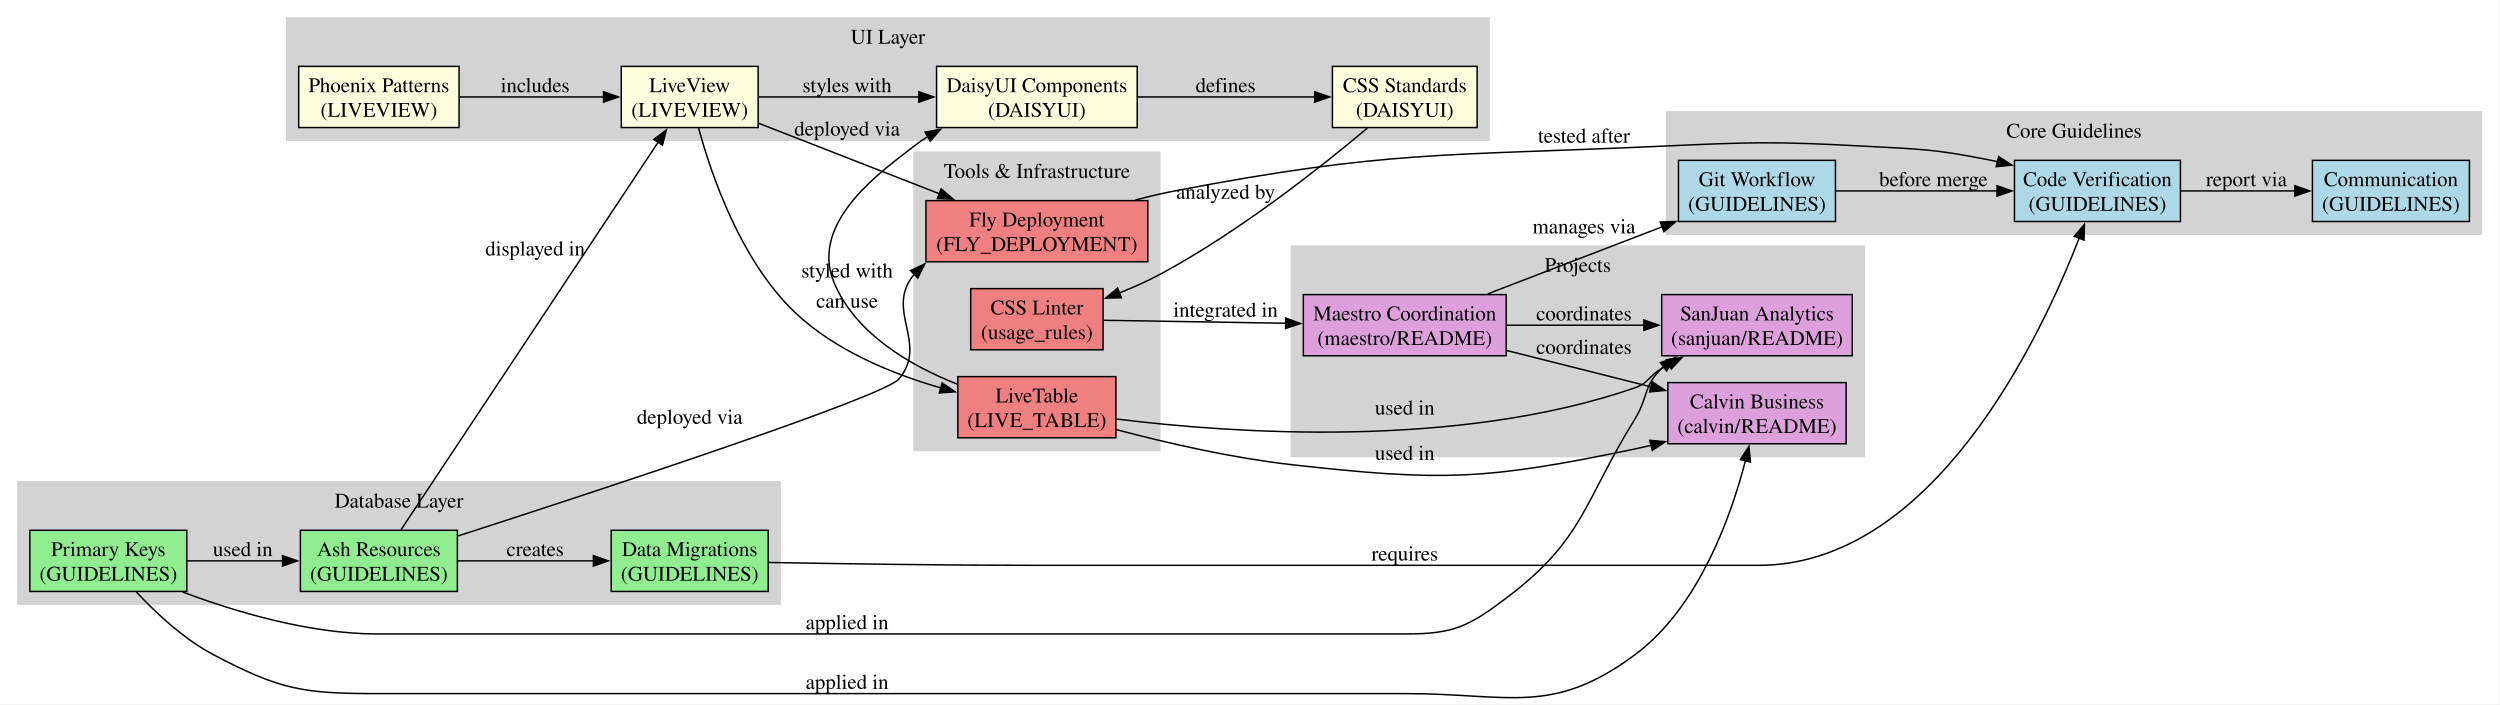
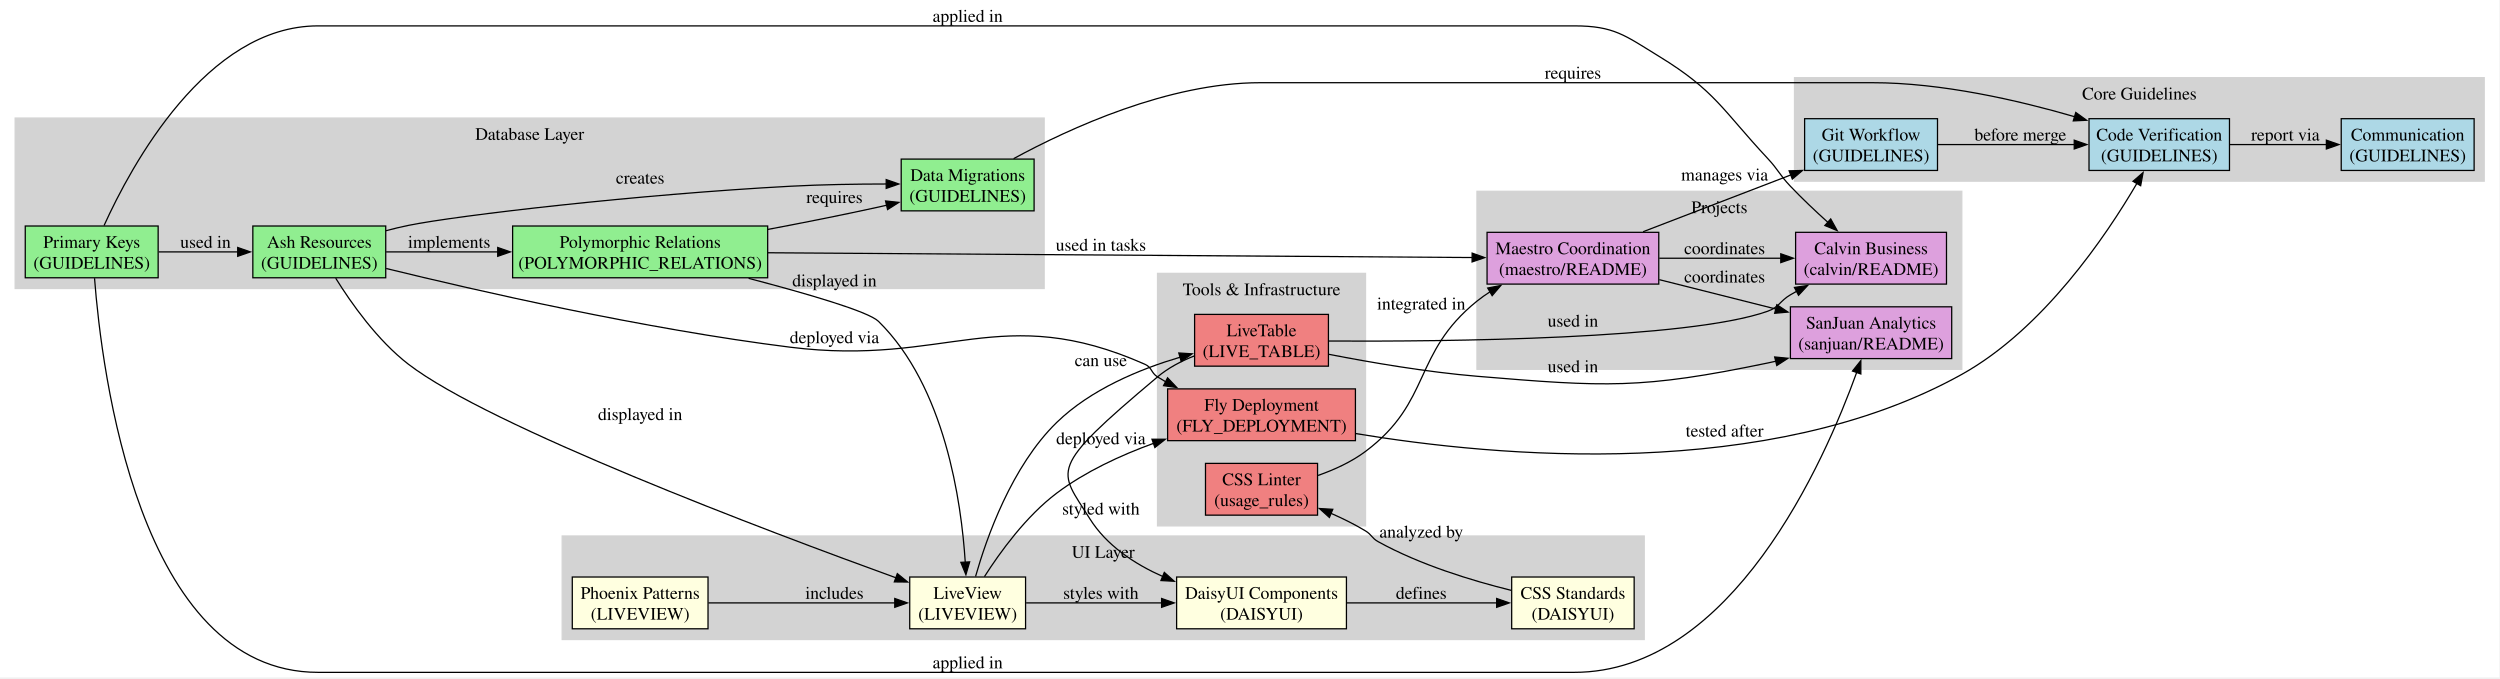
- <svg xmlns="http://www.w3.org/2000/svg" width="1676pt" height="472pt" viewBox="0.00 0.00 1676.00 472.00">
-   <g id="graph0" class="graph" transform="scale(1 1) rotate(0) translate(4 468.11)">
-     <polygon fill="white" stroke="none" points="-4,4 -4,-468.11 1671.5,-468.11 1671.5,4 -4,4" />
+ <svg xmlns="http://www.w3.org/2000/svg" width="1980pt" height="537pt" viewBox="0.00 0.00 1980.00 537.00">
+   <g id="graph0" class="graph" transform="scale(1 1) rotate(0) translate(4 532.5)">
+     <polygon fill="white" stroke="none" points="-4,4 -4,-532.5 1975.5,-532.5 1975.5,4 -4,4" />
    <g id="clust1" class="cluster">
-       <polygon fill="lightgrey" stroke="lightgrey" points="1113.25,-311.11 1113.25,-393.11 1659.5,-393.11 1659.5,-311.11 1113.25,-311.11" />
-       <text xml:space="preserve" text-anchor="middle" x="1386.38" y="-375.81" font-family="Times,serif" font-size="14.00">Core Guidelines</text>
+       <polygon fill="lightgrey" stroke="lightgrey" points="1417.25,-389 1417.25,-471 1963.5,-471 1963.5,-389 1417.25,-389" />
+       <text xml:space="preserve" text-anchor="middle" x="1690.38" y="-453.7" font-family="Times,serif" font-size="14.00">Core Guidelines</text>
    </g>
    <g id="clust2" class="cluster">
-       <polygon fill="lightgrey" stroke="lightgrey" points="8,-63.11 8,-145.11 519,-145.11 519,-63.11 8,-63.11" />
-       <text xml:space="preserve" text-anchor="middle" x="263.5" y="-127.81" font-family="Times,serif" font-size="14.00">Database Layer</text>
+       <polygon fill="lightgrey" stroke="lightgrey" points="8,-304 8,-439 823,-439 823,-304 8,-304" />
+       <text xml:space="preserve" text-anchor="middle" x="415.5" y="-421.7" font-family="Times,serif" font-size="14.00">Database Layer</text>
    </g>
    <g id="clust3" class="cluster">
-       <polygon fill="lightgrey" stroke="lightgrey" points="188.25,-374.11 188.25,-456.11 994.25,-456.11 994.25,-374.11 188.25,-374.11" />
-       <text xml:space="preserve" text-anchor="middle" x="591.25" y="-438.81" font-family="Times,serif" font-size="14.00">UI Layer</text>
+       <polygon fill="lightgrey" stroke="lightgrey" points="441.25,-26 441.25,-108 1298.25,-108 1298.25,-26 441.25,-26" />
+       <text xml:space="preserve" text-anchor="middle" x="869.75" y="-90.7" font-family="Times,serif" font-size="14.00">UI Layer</text>
    </g>
    <g id="clust4" class="cluster">
-       <polygon fill="lightgrey" stroke="lightgrey" points="608.75,-166.11 608.75,-366.11 773.5,-366.11 773.5,-166.11 608.75,-166.11" />
-       <text xml:space="preserve" text-anchor="middle" x="691.12" y="-348.81" font-family="Times,serif" font-size="14.00">Tools &amp; Infrastructure</text>
+       <polygon fill="lightgrey" stroke="lightgrey" points="912.75,-116 912.75,-316 1077.5,-316 1077.5,-116 912.75,-116" />
+       <text xml:space="preserve" text-anchor="middle" x="995.12" y="-298.7" font-family="Times,serif" font-size="14.00">Tools &amp; Infrastructure</text>
    </g>
    <g id="clust5" class="cluster">
-       <polygon fill="lightgrey" stroke="lightgrey" points="861.75,-162.11 861.75,-303.11 1245.75,-303.11 1245.75,-162.11 861.75,-162.11" />
-       <text xml:space="preserve" text-anchor="middle" x="1053.75" y="-285.81" font-family="Times,serif" font-size="14.00">Projects</text>
+       <polygon fill="lightgrey" stroke="lightgrey" points="1165.75,-240 1165.75,-381 1549.75,-381 1549.75,-240 1165.75,-240" />
+       <text xml:space="preserve" text-anchor="middle" x="1357.75" y="-363.7" font-family="Times,serif" font-size="14.00">Projects</text>
    </g>
    <g id="node1" class="node">
-       <polygon fill="lightblue" stroke="black" points="1226.5,-360.61 1121.25,-360.61 1121.25,-319.61 1226.5,-319.61 1226.5,-360.61" />
-       <text xml:space="preserve" text-anchor="middle" x="1173.88" y="-343.31" font-family="Times,serif" font-size="14.00">Git Workflow</text>
-       <text xml:space="preserve" text-anchor="middle" x="1173.88" y="-326.81" font-family="Times,serif" font-size="14.00">(GUIDELINES)</text>
+       <polygon fill="lightblue" stroke="black" points="1530.5,-438.5 1425.25,-438.5 1425.25,-397.5 1530.5,-397.5 1530.5,-438.5" />
+       <text xml:space="preserve" text-anchor="middle" x="1477.88" y="-421.2" font-family="Times,serif" font-size="14.00">Git Workflow</text>
+       <text xml:space="preserve" text-anchor="middle" x="1477.88" y="-404.7" font-family="Times,serif" font-size="14.00">(GUIDELINES)</text>
    </g>
    <g id="node2" class="node">
-       <polygon fill="lightblue" stroke="black" points="1457.75,-360.61 1346.5,-360.61 1346.5,-319.61 1457.75,-319.61 1457.75,-360.61" />
-       <text xml:space="preserve" text-anchor="middle" x="1402.12" y="-343.31" font-family="Times,serif" font-size="14.00">Code Verification</text>
-       <text xml:space="preserve" text-anchor="middle" x="1402.12" y="-326.81" font-family="Times,serif" font-size="14.00">(GUIDELINES)</text>
+       <polygon fill="lightblue" stroke="black" points="1761.75,-438.5 1650.5,-438.5 1650.5,-397.5 1761.75,-397.5 1761.75,-438.5" />
+       <text xml:space="preserve" text-anchor="middle" x="1706.12" y="-421.2" font-family="Times,serif" font-size="14.00">Code Verification</text>
+       <text xml:space="preserve" text-anchor="middle" x="1706.12" y="-404.7" font-family="Times,serif" font-size="14.00">(GUIDELINES)</text>
+     </g>
+     <g id="edge12" class="edge">
+       <path fill="none" stroke="black" d="M1530.78,-418C1562.9,-418 1604.43,-418 1638.91,-418" />
+       <polygon fill="black" stroke="black" points="1638.79,-421.5 1648.79,-418 1638.79,-414.5 1638.79,-421.5" />
+       <text xml:space="preserve" text-anchor="middle" x="1596.12" y="-421.2" font-family="Times,serif" font-size="14.00">before merge</text>
+     </g>
+     <g id="node3" class="node">
+       <polygon fill="lightblue" stroke="black" points="1955.5,-438.5 1850.25,-438.5 1850.25,-397.5 1955.5,-397.5 1955.5,-438.5" />
+       <text xml:space="preserve" text-anchor="middle" x="1902.88" y="-421.2" font-family="Times,serif" font-size="14.00">Communication</text>
+       <text xml:space="preserve" text-anchor="middle" x="1902.88" y="-404.7" font-family="Times,serif" font-size="14.00">(GUIDELINES)</text>
+     </g>
+     <g id="edge13" class="edge">
+       <path fill="none" stroke="black" d="M1762.15,-418C1785.94,-418 1813.92,-418 1838.57,-418" />
+       <polygon fill="black" stroke="black" points="1838.48,-421.5 1848.48,-418 1838.48,-414.5 1838.48,-421.5" />
+       <text xml:space="preserve" text-anchor="middle" x="1806" y="-421.2" font-family="Times,serif" font-size="14.00">report via</text>
+     </g>
+     <g id="node4" class="node">
+       <polygon fill="lightgreen" stroke="black" points="121.25,-353.5 16,-353.5 16,-312.5 121.25,-312.5 121.25,-353.5" />
+       <text xml:space="preserve" text-anchor="middle" x="68.62" y="-336.2" font-family="Times,serif" font-size="14.00">Primary Keys</text>
+       <text xml:space="preserve" text-anchor="middle" x="68.62" y="-319.7" font-family="Times,serif" font-size="14.00">(GUIDELINES)</text>
+     </g>
+     <g id="node5" class="node">
+       <polygon fill="lightgreen" stroke="black" points="301.5,-353.5 196.25,-353.5 196.25,-312.5 301.5,-312.5 301.5,-353.5" />
+       <text xml:space="preserve" text-anchor="middle" x="248.88" y="-336.2" font-family="Times,serif" font-size="14.00">Ash Resources</text>
+       <text xml:space="preserve" text-anchor="middle" x="248.88" y="-319.7" font-family="Times,serif" font-size="14.00">(GUIDELINES)</text>
+     </g>
+     <g id="edge1" class="edge">
+       <path fill="none" stroke="black" d="M121.66,-333C141.25,-333 163.75,-333 184.28,-333" />
+       <polygon fill="black" stroke="black" points="184.26,-336.5 194.26,-333 184.26,-329.5 184.26,-336.5" />
+       <text xml:space="preserve" text-anchor="middle" x="158.75" y="-336.2" font-family="Times,serif" font-size="14.00">used in</text>
+     </g>
+     <g id="node15" class="node">
+       <polygon fill="plum" stroke="black" points="1537.62,-348.5 1418.12,-348.5 1418.12,-307.5 1537.62,-307.5 1537.62,-348.5" />
+       <text xml:space="preserve" text-anchor="middle" x="1477.88" y="-331.2" font-family="Times,serif" font-size="14.00">Calvin Business</text>
+       <text xml:space="preserve" text-anchor="middle" x="1477.88" y="-314.7" font-family="Times,serif" font-size="14.00">(calvin/README)</text>
+     </g>
+     <g id="edge16" class="edge">
+       <path fill="none" stroke="black" d="M78.41,-353.88C99.81,-401.1 159.5,-512 247.88,-512 247.88,-512 247.88,-512 1242.75,-512 1274.38,-512 1282.77,-504.51 1309.75,-488 1354.61,-460.56 1360.11,-445.43 1396,-407 1404.62,-397.77 1405.3,-394.16 1414,-385 1423.26,-375.25 1433.91,-365.21 1443.78,-356.32" />
+       <polygon fill="black" stroke="black" points="1445.92,-359.11 1451.07,-349.85 1441.27,-353.88 1445.92,-359.11" />
+       <text xml:space="preserve" text-anchor="middle" x="762.38" y="-515.2" font-family="Times,serif" font-size="14.00">applied in</text>
+     </g>
+     <g id="node16" class="node">
+       <polygon fill="plum" stroke="black" points="1541.75,-289.5 1414,-289.5 1414,-248.5 1541.75,-248.5 1541.75,-289.5" />
+       <text xml:space="preserve" text-anchor="middle" x="1477.88" y="-272.2" font-family="Times,serif" font-size="14.00">SanJuan Analytics</text>
+       <text xml:space="preserve" text-anchor="middle" x="1477.88" y="-255.7" font-family="Times,serif" font-size="14.00">(sanjuan/README)</text>
+     </g>
+     <g id="edge17" class="edge">
+       <path fill="none" stroke="black" d="M70.87,-312.17C76.44,-239.27 105.58,0 247.88,0 247.88,0 247.88,0 1242.75,0 1367.63,0 1441.07,-167 1466.6,-237.84" />
+       <polygon fill="black" stroke="black" points="1463.17,-238.63 1469.79,-246.91 1469.78,-236.32 1463.17,-238.63" />
+       <text xml:space="preserve" text-anchor="middle" x="762.38" y="-3.2" font-family="Times,serif" font-size="14.00">applied in</text>
+     </g>
+     <g id="node6" class="node">
+       <polygon fill="lightgreen" stroke="black" points="604,-353.5 402,-353.5 402,-312.5 604,-312.5 604,-353.5" />
+       <text xml:space="preserve" text-anchor="middle" x="503" y="-336.2" font-family="Times,serif" font-size="14.00">Polymorphic Relations</text>
+       <text xml:space="preserve" text-anchor="middle" x="503" y="-319.7" font-family="Times,serif" font-size="14.00">(POLYMORPHIC_RELATIONS)</text>
+     </g>
+     <g id="edge2" class="edge">
+       <path fill="none" stroke="black" d="M301.81,-333C327.49,-333 359.53,-333 390.4,-333" />
+       <polygon fill="black" stroke="black" points="390.19,-336.5 400.19,-333 390.19,-329.5 390.19,-336.5" />
+       <text xml:space="preserve" text-anchor="middle" x="351.75" y="-336.2" font-family="Times,serif" font-size="14.00">implements</text>
+     </g>
+     <g id="node7" class="node">
+       <polygon fill="lightgreen" stroke="black" points="815,-406.5 709.75,-406.5 709.75,-365.5 815,-365.5 815,-406.5" />
+       <text xml:space="preserve" text-anchor="middle" x="762.38" y="-389.2" font-family="Times,serif" font-size="14.00">Data Migrations</text>
+       <text xml:space="preserve" text-anchor="middle" x="762.38" y="-372.7" font-family="Times,serif" font-size="14.00">(GUIDELINES)</text>
+     </g>
+     <g id="edge3" class="edge">
+       <path fill="none" stroke="black" d="M301.69,-349.77C307.66,-351.36 313.69,-352.82 319.5,-354 358.06,-361.85 501.47,-378.55 622,-385 646.81,-386.33 674.15,-386.75 697.99,-386.78" />
+       <polygon fill="black" stroke="black" points="697.87,-390.28 707.87,-386.77 697.87,-383.28 697.87,-390.28" />
+       <text xml:space="preserve" text-anchor="middle" x="503" y="-387.03" font-family="Times,serif" font-size="14.00">creates</text>
+     </g>
+     <g id="node9" class="node">
+       <polygon fill="lightyellow" stroke="black" points="808.25,-75.5 716.5,-75.5 716.5,-34.5 808.25,-34.5 808.25,-75.5" />
+       <text xml:space="preserve" text-anchor="middle" x="762.38" y="-58.2" font-family="Times,serif" font-size="14.00">LiveView</text>
+       <text xml:space="preserve" text-anchor="middle" x="762.38" y="-41.7" font-family="Times,serif" font-size="14.00">(LIVEVIEW)</text>
+     </g>
+     <g id="edge14" class="edge">
+       <path fill="none" stroke="black" d="M261.87,-312.17C274.17,-292.37 294.93,-262.9 319.5,-244 383.3,-194.94 601.89,-112.49 705.74,-74.83" />
+       <polygon fill="black" stroke="black" points="706.68,-78.21 714.89,-71.52 704.3,-71.63 706.68,-78.21" />
+       <text xml:space="preserve" text-anchor="middle" x="503" y="-199.83" font-family="Times,serif" font-size="14.00">displayed in</text>
+     </g>
+     <g id="node14" class="node">
+       <polygon fill="lightcoral" stroke="black" points="1069.5,-224.5 920.75,-224.5 920.75,-183.5 1069.5,-183.5 1069.5,-224.5" />
+       <text xml:space="preserve" text-anchor="middle" x="995.12" y="-207.2" font-family="Times,serif" font-size="14.00">Fly Deployment</text>
+       <text xml:space="preserve" text-anchor="middle" x="995.12" y="-190.7" font-family="Times,serif" font-size="14.00">(FLY_DEPLOYMENT)</text>
+     </g>
+     <g id="edge26" class="edge">
+       <path fill="none" stroke="black" d="M301.84,-319.85C373.4,-302.33 506.54,-271.9 622,-257.5 745.96,-242.04 788.52,-294.56 902.75,-244 908.5,-241.46 907.46,-237.39 912.75,-234 914.86,-232.65 917.04,-231.35 919.28,-230.09" />
+       <polygon fill="black" stroke="black" points="920.72,-233.29 928,-225.59 917.51,-227.06 920.72,-233.29" />
+       <text xml:space="preserve" text-anchor="middle" x="656.88" y="-260.7" font-family="Times,serif" font-size="14.00">deployed via</text>
+     </g>
+     <g id="edge4" class="edge">
+       <path fill="none" stroke="black" d="M604.1,-350.79C632.5,-356.14 663.4,-362.26 691.75,-368.5 693.9,-368.97 696.08,-369.46 698.28,-369.97" />
+       <polygon fill="black" stroke="black" points="697.36,-373.35 707.89,-372.22 698.96,-366.53 697.36,-373.35" />
+       <text xml:space="preserve" text-anchor="middle" x="656.88" y="-371.7" font-family="Times,serif" font-size="14.00">requires</text>
+     </g>
+     <g id="edge15" class="edge">
+       <path fill="none" stroke="black" d="M588.9,-312.04C634.84,-300.02 683.82,-285.8 691.75,-278 744.43,-226.25 757.39,-135.31 760.49,-87.1" />
+       <polygon fill="black" stroke="black" points="763.97,-87.5 761,-77.33 756.98,-87.13 763.97,-87.5" />
+       <text xml:space="preserve" text-anchor="middle" x="656.88" y="-305.67" font-family="Times,serif" font-size="14.00">displayed in</text>
+     </g>
+     <g id="node17" class="node">
+       <polygon fill="plum" stroke="black" points="1309.75,-348.5 1173.75,-348.5 1173.75,-307.5 1309.75,-307.5 1309.75,-348.5" />
+       <text xml:space="preserve" text-anchor="middle" x="1241.75" y="-331.2" font-family="Times,serif" font-size="14.00">Maestro Coordination</text>
+       <text xml:space="preserve" text-anchor="middle" x="1241.75" y="-314.7" font-family="Times,serif" font-size="14.00">(maestro/README)</text>
+     </g>
+     <g id="edge18" class="edge">
+       <path fill="none" stroke="black" d="M604.13,-332.32C752.36,-331.31 1027.17,-329.45 1162,-328.53" />
+       <polygon fill="black" stroke="black" points="1161.94,-332.04 1171.91,-328.47 1161.89,-325.04 1161.94,-332.04" />
+       <text xml:space="preserve" text-anchor="middle" x="867.88" y="-333.93" font-family="Times,serif" font-size="14.00">used in tasks</text>
+     </g>
+     <g id="edge5" class="edge">
+       <path fill="none" stroke="black" d="M798.79,-406.86C842.96,-430.86 921.52,-467 994.12,-467 994.12,-467 994.12,-467 1478.88,-467 1533.71,-467 1594.36,-453.08 1639.05,-440.08" />
+       <polygon fill="black" stroke="black" points="1640.02,-443.44 1648.61,-437.24 1638.02,-436.74 1640.02,-443.44" />
+       <text xml:space="preserve" text-anchor="middle" x="1241.75" y="-470.2" font-family="Times,serif" font-size="14.00">requires</text>
+     </g>
+     <g id="node8" class="node">
+       <polygon fill="lightyellow" stroke="black" points="556.75,-75.5 449.25,-75.5 449.25,-34.5 556.75,-34.5 556.75,-75.5" />
+       <text xml:space="preserve" text-anchor="middle" x="503" y="-58.2" font-family="Times,serif" font-size="14.00">Phoenix Patterns</text>
+       <text xml:space="preserve" text-anchor="middle" x="503" y="-41.7" font-family="Times,serif" font-size="14.00">(LIVEVIEW)</text>
+     </g>
+     <g id="edge6" class="edge">
+       <path fill="none" stroke="black" d="M557.02,-55C600.11,-55 660.76,-55 704.78,-55" />
+       <polygon fill="black" stroke="black" points="704.65,-58.5 714.65,-55 704.65,-51.5 704.65,-58.5" />
+       <text xml:space="preserve" text-anchor="middle" x="656.88" y="-58.2" font-family="Times,serif" font-size="14.00">includes</text>
+     </g>
+     <g id="node10" class="node">
+       <polygon fill="lightyellow" stroke="black" points="1062.38,-75.5 927.88,-75.5 927.88,-34.5 1062.38,-34.5 1062.38,-75.5" />
+       <text xml:space="preserve" text-anchor="middle" x="995.12" y="-58.2" font-family="Times,serif" font-size="14.00">DaisyUI Components</text>
+       <text xml:space="preserve" text-anchor="middle" x="995.12" y="-41.7" font-family="Times,serif" font-size="14.00">(DAISYUI)</text>
+     </g>
+     <g id="edge7" class="edge">
+       <path fill="none" stroke="black" d="M808.69,-55C839.24,-55 880.35,-55 916.1,-55" />
+       <polygon fill="black" stroke="black" points="915.98,-58.5 925.98,-55 915.98,-51.5 915.98,-58.5" />
+       <text xml:space="preserve" text-anchor="middle" x="867.88" y="-58.2" font-family="Times,serif" font-size="14.00">styles with</text>
+     </g>
+     <g id="node13" class="node">
+       <polygon fill="lightcoral" stroke="black" points="1048.12,-283.5 942.12,-283.5 942.12,-242.5 1048.12,-242.5 1048.12,-283.5" />
+       <text xml:space="preserve" text-anchor="middle" x="995.12" y="-266.2" font-family="Times,serif" font-size="14.00">LiveTable</text>
+       <text xml:space="preserve" text-anchor="middle" x="995.12" y="-249.7" font-family="Times,serif" font-size="14.00">(LIVE_TABLE)</text>
    </g>
    <g id="edge10" class="edge">
-       <path fill="none" stroke="black" d="M1226.78,-340.11C1258.9,-340.11 1300.43,-340.11 1334.91,-340.11" />
-       <polygon fill="black" stroke="black" points="1334.79,-343.61 1344.79,-340.11 1334.79,-336.61 1334.79,-343.61" />
-       <text xml:space="preserve" text-anchor="middle" x="1292.12" y="-343.31" font-family="Times,serif" font-size="14.00">before merge</text>
-     </g>
-     <g id="node3" class="node">
-       <polygon fill="lightblue" stroke="black" points="1651.5,-360.61 1546.25,-360.61 1546.25,-319.61 1651.5,-319.61 1651.5,-360.61" />
-       <text xml:space="preserve" text-anchor="middle" x="1598.88" y="-343.31" font-family="Times,serif" font-size="14.00">Communication</text>
-       <text xml:space="preserve" text-anchor="middle" x="1598.88" y="-326.81" font-family="Times,serif" font-size="14.00">(GUIDELINES)</text>
+       <path fill="none" stroke="black" d="M768.64,-75.92C777.3,-106.43 797.25,-163.27 833,-198 859.73,-223.96 898.18,-240 930.82,-249.65" />
+       <polygon fill="black" stroke="black" points="929.61,-252.95 940.18,-252.28 931.5,-246.21 929.61,-252.95" />
+       <text xml:space="preserve" text-anchor="middle" x="867.88" y="-242.54" font-family="Times,serif" font-size="14.00">can use</text>
+     </g>
+     <g id="edge25" class="edge">
+       <path fill="none" stroke="black" d="M775.66,-75.79C788.03,-95.17 808.71,-123.76 833,-142 855.64,-159.01 883.52,-171.9 909.68,-181.41" />
+       <polygon fill="black" stroke="black" points="908.36,-184.65 918.95,-184.65 910.67,-178.05 908.36,-184.65" />
+       <text xml:space="preserve" text-anchor="middle" x="867.88" y="-180.64" font-family="Times,serif" font-size="14.00">deployed via</text>
+     </g>
+     <g id="node11" class="node">
+       <polygon fill="lightyellow" stroke="black" points="1290.25,-75.5 1193.25,-75.5 1193.25,-34.5 1290.25,-34.5 1290.25,-75.5" />
+       <text xml:space="preserve" text-anchor="middle" x="1241.75" y="-58.2" font-family="Times,serif" font-size="14.00">CSS Standards</text>
+       <text xml:space="preserve" text-anchor="middle" x="1241.75" y="-41.7" font-family="Times,serif" font-size="14.00">(DAISYUI)</text>
+     </g>
+     <g id="edge8" class="edge">
+       <path fill="none" stroke="black" d="M1062.65,-55C1099.8,-55 1145.69,-55 1181.58,-55" />
+       <polygon fill="black" stroke="black" points="1181.35,-58.5 1191.35,-55 1181.35,-51.5 1181.35,-58.5" />
+       <text xml:space="preserve" text-anchor="middle" x="1121.62" y="-58.2" font-family="Times,serif" font-size="14.00">defines</text>
+     </g>
+     <g id="node12" class="node">
+       <polygon fill="lightcoral" stroke="black" points="1039.5,-165.5 950.75,-165.5 950.75,-124.5 1039.5,-124.5 1039.5,-165.5" />
+       <text xml:space="preserve" text-anchor="middle" x="995.12" y="-148.2" font-family="Times,serif" font-size="14.00">CSS Linter</text>
+       <text xml:space="preserve" text-anchor="middle" x="995.12" y="-131.7" font-family="Times,serif" font-size="14.00">(usage_rules)</text>
+     </g>
+     <g id="edge9" class="edge">
+       <path fill="none" stroke="black" d="M1192.84,-64.95C1161.58,-72.67 1120.58,-85.19 1087.5,-103.5 1082.4,-106.32 1082.49,-108.98 1077.5,-112 1068.97,-117.17 1059.5,-121.85 1050.11,-125.95" />
+       <polygon fill="black" stroke="black" points="1048.87,-122.67 1040.99,-129.76 1051.57,-129.13 1048.87,-122.67" />
+       <text xml:space="preserve" text-anchor="middle" x="1121.62" y="-106.7" font-family="Times,serif" font-size="14.00">analyzed by</text>
+     </g>
+     <g id="edge22" class="edge">
+       <path fill="none" stroke="black" d="M1039.88,-155.94C1052.79,-160.48 1066.41,-166.69 1077.5,-175 1130.2,-214.48 1114.52,-252.64 1165.75,-294 1169,-296.62 1172.49,-299.09 1176.11,-301.4" />
+       <polygon fill="black" stroke="black" points="1174.26,-304.38 1184.66,-306.4 1177.79,-298.33 1174.26,-304.38" />
+       <text xml:space="preserve" text-anchor="middle" x="1121.62" y="-287.33" font-family="Times,serif" font-size="14.00">integrated in</text>
    </g>
    <g id="edge11" class="edge">
-       <path fill="none" stroke="black" d="M1458.15,-340.11C1481.94,-340.11 1509.92,-340.11 1534.57,-340.11" />
-       <polygon fill="black" stroke="black" points="1534.48,-343.61 1544.48,-340.11 1534.48,-336.61 1534.48,-343.61" />
-       <text xml:space="preserve" text-anchor="middle" x="1502" y="-343.31" font-family="Times,serif" font-size="14.00">report via</text>
-     </g>
-     <g id="node4" class="node">
-       <polygon fill="lightgreen" stroke="black" points="121.25,-112.61 16,-112.61 16,-71.61 121.25,-71.61 121.25,-112.61" />
-       <text xml:space="preserve" text-anchor="middle" x="68.62" y="-95.31" font-family="Times,serif" font-size="14.00">Primary Keys</text>
-       <text xml:space="preserve" text-anchor="middle" x="68.62" y="-78.81" font-family="Times,serif" font-size="14.00">(GUIDELINES)</text>
-     </g>
-     <g id="node5" class="node">
-       <polygon fill="lightgreen" stroke="black" points="302.62,-112.61 197.38,-112.61 197.38,-71.61 302.62,-71.61 302.62,-112.61" />
-       <text xml:space="preserve" text-anchor="middle" x="250" y="-95.31" font-family="Times,serif" font-size="14.00">Ash Resources</text>
-       <text xml:space="preserve" text-anchor="middle" x="250" y="-78.81" font-family="Times,serif" font-size="14.00">(GUIDELINES)</text>
-     </g>
-     <g id="edge1" class="edge">
-       <path fill="none" stroke="black" d="M121.51,-92.11C141.5,-92.11 164.56,-92.11 185.52,-92.11" />
-       <polygon fill="black" stroke="black" points="185.41,-95.61 195.41,-92.11 185.41,-88.61 185.41,-95.61" />
-       <text xml:space="preserve" text-anchor="middle" x="158.75" y="-95.31" font-family="Times,serif" font-size="14.00">used in</text>
-     </g>
-     <g id="node14" class="node">
-       <polygon fill="plum" stroke="black" points="1233.62,-211.61 1114.12,-211.61 1114.12,-170.61 1233.62,-170.61 1233.62,-211.61" />
-       <text xml:space="preserve" text-anchor="middle" x="1173.88" y="-194.31" font-family="Times,serif" font-size="14.00">Calvin Business</text>
-       <text xml:space="preserve" text-anchor="middle" x="1173.88" y="-177.81" font-family="Times,serif" font-size="14.00">(calvin/README)</text>
-     </g>
-     <g id="edge13" class="edge">
-       <path fill="none" stroke="black" d="M87.39,-71.26C100.39,-57.32 119.19,-39.65 139.25,-29.11 183.62,-5.78 198.87,-3.11 249,-3.11 249,-3.11 249,-3.11 938.75,-3.11 1007.83,-3.11 1036.5,12.03 1092,-29.11 1135.02,-61 1156.6,-122.2 1166.22,-159.56" />
-       <polygon fill="black" stroke="black" points="1162.72,-159.97 1168.48,-168.87 1169.52,-158.32 1162.72,-159.97" />
-       <text xml:space="preserve" text-anchor="middle" x="563.88" y="-6.31" font-family="Times,serif" font-size="14.00">applied in</text>
-     </g>
-     <g id="node15" class="node">
-       <polygon fill="plum" stroke="black" points="1237.75,-270.61 1110,-270.61 1110,-229.61 1237.75,-229.61 1237.75,-270.61" />
-       <text xml:space="preserve" text-anchor="middle" x="1173.88" y="-253.31" font-family="Times,serif" font-size="14.00">SanJuan Analytics</text>
-       <text xml:space="preserve" text-anchor="middle" x="1173.88" y="-236.81" font-family="Times,serif" font-size="14.00">(sanjuan/README)</text>
-     </g>
-     <g id="edge14" class="edge">
-       <path fill="none" stroke="black" d="M118.52,-71.18C154.04,-57.87 203.64,-43.11 249,-43.11 249,-43.11 249,-43.11 938.75,-43.11 970.38,-43.11 980.49,-48.07 1005.75,-67.11 1058.2,-106.63 1057.39,-131.29 1092,-187.11 1101.01,-201.64 1097.58,-209.35 1110,-221.11 1110.49,-221.57 1110.99,-222.03 1111.5,-222.48" />
-       <polygon fill="black" stroke="black" points="1109.07,-225.03 1119.14,-228.34 1113.33,-219.48 1109.07,-225.03" />
-       <text xml:space="preserve" text-anchor="middle" x="563.88" y="-46.31" font-family="Times,serif" font-size="14.00">applied in</text>
-     </g>
-     <g id="node6" class="node">
-       <polygon fill="lightgreen" stroke="black" points="511,-112.61 405.75,-112.61 405.75,-71.61 511,-71.61 511,-112.61" />
-       <text xml:space="preserve" text-anchor="middle" x="458.38" y="-95.31" font-family="Times,serif" font-size="14.00">Data Migrations</text>
-       <text xml:space="preserve" text-anchor="middle" x="458.38" y="-78.81" font-family="Times,serif" font-size="14.00">(GUIDELINES)</text>
-     </g>
-     <g id="edge2" class="edge">
-       <path fill="none" stroke="black" d="M303.08,-92.11C330.7,-92.11 364.85,-92.11 394,-92.11" />
-       <polygon fill="black" stroke="black" points="393.8,-95.61 403.8,-92.11 393.8,-88.61 393.8,-95.61" />
-       <text xml:space="preserve" text-anchor="middle" x="354.75" y="-95.31" font-family="Times,serif" font-size="14.00">creates</text>
-     </g>
-     <g id="node8" class="node">
-       <polygon fill="lightyellow" stroke="black" points="504.25,-423.61 412.5,-423.61 412.5,-382.61 504.25,-382.61 504.25,-423.61" />
-       <text xml:space="preserve" text-anchor="middle" x="458.38" y="-406.31" font-family="Times,serif" font-size="14.00">LiveView</text>
-       <text xml:space="preserve" text-anchor="middle" x="458.38" y="-389.81" font-family="Times,serif" font-size="14.00">(LIVEVIEW)</text>
-     </g>
-     <g id="edge12" class="edge">
-       <path fill="none" stroke="black" d="M264.86,-113C300.55,-166.77 395.7,-310.16 437.36,-372.95" />
-       <polygon fill="black" stroke="black" points="434.29,-374.65 442.74,-381.05 440.12,-370.78 434.29,-374.65" />
-       <text xml:space="preserve" text-anchor="middle" x="354.75" y="-296.83" font-family="Times,serif" font-size="14.00">displayed in</text>
-     </g>
-     <g id="node13" class="node">
-       <polygon fill="lightcoral" stroke="black" points="765.5,-333.61 616.75,-333.61 616.75,-292.61 765.5,-292.61 765.5,-333.61" />
-       <text xml:space="preserve" text-anchor="middle" x="691.12" y="-316.31" font-family="Times,serif" font-size="14.00">Fly Deployment</text>
-       <text xml:space="preserve" text-anchor="middle" x="691.12" y="-299.81" font-family="Times,serif" font-size="14.00">(FLY_DEPLOYMENT)</text>
-     </g>
-     <g id="edge22" class="edge">
-       <path fill="none" stroke="black" d="M302.77,-108.71C397.27,-139.22 588.98,-202.21 598.75,-214.11 618.7,-238.39 588.86,-259.77 608.75,-284.11 608.83,-284.2 608.9,-284.29 608.98,-284.39" />
-       <polygon fill="black" stroke="black" points="606.38,-286.74 615.99,-291.2 611.26,-281.72 606.38,-286.74" />
-       <text xml:space="preserve" text-anchor="middle" x="458.38" y="-183.98" font-family="Times,serif" font-size="14.00">deployed via</text>
-     </g>
-     <g id="edge3" class="edge">
-       <path fill="none" stroke="black" d="M511.15,-91.05C557.92,-90.19 628.63,-89.11 690.12,-89.11 690.12,-89.11 690.12,-89.11 1174.88,-89.11 1291.86,-89.11 1363.87,-241.39 1389.99,-308.72" />
-       <polygon fill="black" stroke="black" points="1386.58,-309.61 1393.39,-317.72 1393.13,-307.13 1386.58,-309.61" />
-       <text xml:space="preserve" text-anchor="middle" x="937.75" y="-92.31" font-family="Times,serif" font-size="14.00">requires</text>
-     </g>
-     <g id="node7" class="node">
-       <polygon fill="lightyellow" stroke="black" points="303.75,-423.61 196.25,-423.61 196.25,-382.61 303.75,-382.61 303.75,-423.61" />
-       <text xml:space="preserve" text-anchor="middle" x="250" y="-406.31" font-family="Times,serif" font-size="14.00">Phoenix Patterns</text>
-       <text xml:space="preserve" text-anchor="middle" x="250" y="-389.81" font-family="Times,serif" font-size="14.00">(LIVEVIEW)</text>
-     </g>
-     <g id="edge4" class="edge">
-       <path fill="none" stroke="black" d="M304.15,-403.11C333.8,-403.11 370.72,-403.11 400.9,-403.11" />
-       <polygon fill="black" stroke="black" points="400.59,-406.61 410.59,-403.11 400.59,-399.61 400.59,-406.61" />
-       <text xml:space="preserve" text-anchor="middle" x="354.75" y="-406.31" font-family="Times,serif" font-size="14.00">includes</text>
-     </g>
-     <g id="node9" class="node">
-       <polygon fill="lightyellow" stroke="black" points="758.38,-423.61 623.88,-423.61 623.88,-382.61 758.38,-382.61 758.38,-423.61" />
-       <text xml:space="preserve" text-anchor="middle" x="691.12" y="-406.31" font-family="Times,serif" font-size="14.00">DaisyUI Components</text>
-       <text xml:space="preserve" text-anchor="middle" x="691.12" y="-389.81" font-family="Times,serif" font-size="14.00">(DAISYUI)</text>
-     </g>
-     <g id="edge5" class="edge">
-       <path fill="none" stroke="black" d="M504.69,-403.11C535.24,-403.11 576.35,-403.11 612.1,-403.11" />
-       <polygon fill="black" stroke="black" points="611.98,-406.61 621.98,-403.11 611.98,-399.61 611.98,-406.61" />
-       <text xml:space="preserve" text-anchor="middle" x="563.88" y="-406.31" font-family="Times,serif" font-size="14.00">styles with</text>
-     </g>
-     <g id="node12" class="node">
-       <polygon fill="lightcoral" stroke="black" points="744.12,-215.61 638.12,-215.61 638.12,-174.61 744.12,-174.61 744.12,-215.61" />
-       <text xml:space="preserve" text-anchor="middle" x="691.12" y="-198.31" font-family="Times,serif" font-size="14.00">LiveTable</text>
-       <text xml:space="preserve" text-anchor="middle" x="691.12" y="-181.81" font-family="Times,serif" font-size="14.00">(LIVE_TABLE)</text>
-     </g>
-     <g id="edge8" class="edge">
-       <path fill="none" stroke="black" d="M464.32,-382.36C472.67,-351.5 492.36,-293.42 529,-258.61 555.93,-233.02 594.39,-217.35 626.98,-207.97" />
-       <polygon fill="black" stroke="black" points="627.59,-211.43 636.32,-205.42 625.75,-204.68 627.59,-211.43" />
-       <text xml:space="preserve" text-anchor="middle" x="563.88" y="-261.81" font-family="Times,serif" font-size="14.00">can use</text>
+       <path fill="none" stroke="black" d="M942.01,-250.65C931.56,-246.54 921.22,-241.12 912.75,-234 824.32,-159.64 834.5,-161.2 859.08,-121.75 872.3,-100.55 894.42,-85.89 917.04,-75.84" />
+       <polygon fill="black" stroke="black" points="918.13,-79.18 926.03,-72.12 915.45,-72.71 918.13,-79.18" />
+       <text xml:space="preserve" text-anchor="middle" x="867.88" y="-124.95" font-family="Times,serif" font-size="14.00">styled with</text>
+     </g>
+     <g id="edge24" class="edge">
+       <path fill="none" stroke="black" d="M1048.27,-262.39C1141.63,-261.9 1333.43,-263.76 1396,-286 1405.3,-289.3 1405.48,-294.02 1414,-299 1415.64,-299.96 1417.32,-300.91 1419.02,-301.85" />
+       <polygon fill="black" stroke="black" points="1417.18,-304.84 1427.66,-306.4 1420.44,-298.64 1417.18,-304.84" />
+       <text xml:space="preserve" text-anchor="middle" x="1241.75" y="-273.76" font-family="Times,serif" font-size="14.00">used in</text>
+     </g>
+     <g id="edge23" class="edge">
+       <path fill="none" stroke="black" d="M1048.56,-251.87C1081.93,-245.37 1126.17,-237.8 1165.75,-234.5 1267.84,-225.98 1295.7,-224.17 1396,-245 1398.15,-245.45 1400.33,-245.92 1402.52,-246.43" />
+       <polygon fill="black" stroke="black" points="1401.54,-249.79 1412.09,-248.76 1403.2,-242.99 1401.54,-249.79" />
+       <text xml:space="preserve" text-anchor="middle" x="1241.75" y="-237.7" font-family="Times,serif" font-size="14.00">used in</text>
+     </g>
+     <g id="edge27" class="edge">
+       <path fill="none" stroke="black" d="M1069.78,-189.11C1181.42,-170.56 1396.65,-150.78 1549.75,-236 1614.17,-271.86 1663.94,-345.46 1688.42,-387.25" />
+       <polygon fill="black" stroke="black" points="1685.33,-388.89 1693.33,-395.83 1691.4,-385.41 1685.33,-388.89" />
+       <text xml:space="preserve" text-anchor="middle" x="1361.88" y="-186.71" font-family="Times,serif" font-size="14.00">tested after</text>
    </g>
    <g id="edge21" class="edge">
-       <path fill="none" stroke="black" d="M504.69,-385.43C539.24,-371.96 587.28,-353.22 625.81,-338.19" />
-       <polygon fill="black" stroke="black" points="626.95,-341.5 635,-334.61 624.41,-334.98 626.95,-341.5" />
-       <text xml:space="preserve" text-anchor="middle" x="563.88" y="-377.2" font-family="Times,serif" font-size="14.00">deployed via</text>
-     </g>
-     <g id="node10" class="node">
-       <polygon fill="lightyellow" stroke="black" points="986.25,-423.61 889.25,-423.61 889.25,-382.61 986.25,-382.61 986.25,-423.61" />
-       <text xml:space="preserve" text-anchor="middle" x="937.75" y="-406.31" font-family="Times,serif" font-size="14.00">CSS Standards</text>
-       <text xml:space="preserve" text-anchor="middle" x="937.75" y="-389.81" font-family="Times,serif" font-size="14.00">(DAISYUI)</text>
-     </g>
-     <g id="edge6" class="edge">
-       <path fill="none" stroke="black" d="M758.65,-403.11C795.8,-403.11 841.69,-403.11 877.58,-403.11" />
-       <polygon fill="black" stroke="black" points="877.35,-406.61 887.35,-403.11 877.35,-399.61 877.35,-406.61" />
-       <text xml:space="preserve" text-anchor="middle" x="817.62" y="-406.31" font-family="Times,serif" font-size="14.00">defines</text>
-     </g>
-     <g id="node11" class="node">
-       <polygon fill="lightcoral" stroke="black" points="735.5,-274.61 646.75,-274.61 646.75,-233.61 735.5,-233.61 735.5,-274.61" />
-       <text xml:space="preserve" text-anchor="middle" x="691.12" y="-257.31" font-family="Times,serif" font-size="14.00">CSS Linter</text>
-       <text xml:space="preserve" text-anchor="middle" x="691.12" y="-240.81" font-family="Times,serif" font-size="14.00">(usage_rules)</text>
-     </g>
-     <g id="edge7" class="edge">
-       <path fill="none" stroke="black" d="M912.73,-382.27C882.09,-356.51 826.68,-312.58 773.5,-284.11 765.01,-279.56 755.68,-275.41 746.46,-271.75" />
-       <polygon fill="black" stroke="black" points="747.76,-268.5 737.16,-268.21 745.27,-275.04 747.76,-268.5" />
-       <text xml:space="preserve" text-anchor="middle" x="817.62" y="-334.88" font-family="Times,serif" font-size="14.00">analyzed by</text>
-     </g>
-     <g id="node16" class="node">
-       <polygon fill="plum" stroke="black" points="1005.75,-270.61 869.75,-270.61 869.75,-229.61 1005.75,-229.61 1005.75,-270.61" />
-       <text xml:space="preserve" text-anchor="middle" x="937.75" y="-253.31" font-family="Times,serif" font-size="14.00">Maestro Coordination</text>
-       <text xml:space="preserve" text-anchor="middle" x="937.75" y="-236.81" font-family="Times,serif" font-size="14.00">(maestro/README)</text>
-     </g>
-     <g id="edge18" class="edge">
-       <path fill="none" stroke="black" d="M735.86,-253.39C769.7,-252.84 817.47,-252.06 857.93,-251.4" />
-       <polygon fill="black" stroke="black" points="857.95,-254.9 867.89,-251.23 857.84,-247.9 857.95,-254.9" />
-       <text xml:space="preserve" text-anchor="middle" x="817.62" y="-255.78" font-family="Times,serif" font-size="14.00">integrated in</text>
-     </g>
-     <g id="edge9" class="edge">
-       <path fill="none" stroke="black" d="M637.92,-210.5C606.17,-223.02 569.35,-244.39 555.08,-278.86 538.02,-320.1 589.42,-354.96 608.75,-370.11 611.66,-372.39 614.75,-374.53 617.96,-376.54" />
-       <polygon fill="black" stroke="black" points="616.14,-379.53 626.56,-381.44 619.6,-373.45 616.14,-379.53" />
-       <text xml:space="preserve" text-anchor="middle" x="563.88" y="-282.06" font-family="Times,serif" font-size="14.00">styled with</text>
+       <path fill="none" stroke="black" d="M1297.35,-348.99C1332.4,-362.46 1378.01,-380 1414.49,-394.02" />
+       <polygon fill="black" stroke="black" points="1413,-397.2 1423.59,-397.52 1415.52,-390.66 1413,-397.2" />
+       <text xml:space="preserve" text-anchor="middle" x="1361.88" y="-389.52" font-family="Times,serif" font-size="14.00">manages via</text>
+     </g>
+     <g id="edge19" class="edge">
+       <path fill="none" stroke="black" d="M1310.15,-328C1340.34,-328 1375.93,-328 1406.47,-328" />
+       <polygon fill="black" stroke="black" points="1406.38,-331.5 1416.38,-328 1406.38,-324.5 1406.38,-331.5" />
+       <text xml:space="preserve" text-anchor="middle" x="1361.88" y="-331.2" font-family="Times,serif" font-size="14.00">coordinates</text>
    </g>
    <g id="edge20" class="edge">
-       <path fill="none" stroke="black" d="M744.33,-180.08C777.61,-171.3 821.84,-161.08 861.75,-156.61 963.55,-145.2 991.7,-146.27 1092,-167.11 1095.58,-167.85 1099.24,-168.68 1102.92,-169.57" />
-       <polygon fill="black" stroke="black" points="1101.96,-172.93 1112.51,-172.01 1103.69,-166.15 1101.96,-172.93" />
-       <text xml:space="preserve" text-anchor="middle" x="937.75" y="-159.81" font-family="Times,serif" font-size="14.00">used in</text>
-     </g>
-     <g id="edge19" class="edge">
-       <path fill="none" stroke="black" d="M744.39,-187.22C822.49,-177.53 973.19,-167.01 1092,-208.11 1101.33,-211.33 1101.48,-216.13 1110,-221.11 1111.64,-222.07 1113.32,-223.02 1115.02,-223.96" />
-       <polygon fill="black" stroke="black" points="1113.18,-226.94 1123.66,-228.51 1116.44,-220.75 1113.18,-226.94" />
-       <text xml:space="preserve" text-anchor="middle" x="937.75" y="-190.16" font-family="Times,serif" font-size="14.00">used in</text>
-     </g>
-     <g id="edge23" class="edge">
-       <path fill="none" stroke="black" d="M757.13,-334C765.93,-336.33 774.89,-338.46 783.5,-340.11 926.61,-367.55 964.43,-363.43 1110,-370.11 1170.27,-372.87 1185.51,-373.37 1245.75,-370.11 1282.69,-368.1 1292.21,-368.27 1328.5,-361.11 1330.67,-360.68 1332.87,-360.21 1335.09,-359.72" />
-       <polygon fill="black" stroke="black" points="1335.87,-363.14 1344.78,-357.41 1334.24,-356.33 1335.87,-363.14" />
-       <text xml:space="preserve" text-anchor="middle" x="1057.88" y="-372.45" font-family="Times,serif" font-size="14.00">tested after</text>
-     </g>
-     <g id="edge17" class="edge">
-       <path fill="none" stroke="black" d="M993.35,-271.09C1028.4,-284.57 1074.01,-302.1 1110.49,-316.13" />
-       <polygon fill="black" stroke="black" points="1109,-319.3 1119.59,-319.63 1111.52,-312.77 1109,-319.3" />
-       <text xml:space="preserve" text-anchor="middle" x="1057.88" y="-311.63" font-family="Times,serif" font-size="14.00">manages via</text>
-     </g>
-     <g id="edge15" class="edge">
-       <path fill="none" stroke="black" d="M1006.15,-233.12C1036.47,-225.48 1072.25,-216.46 1102.87,-208.75" />
-       <polygon fill="black" stroke="black" points="1103.59,-212.18 1112.43,-206.34 1101.88,-205.39 1103.59,-212.18" />
-       <text xml:space="preserve" text-anchor="middle" x="1057.88" y="-230.83" font-family="Times,serif" font-size="14.00">coordinates</text>
-     </g>
-     <g id="edge16" class="edge">
-       <path fill="none" stroke="black" d="M1006.15,-250.11C1034.9,-250.11 1068.54,-250.11 1098.05,-250.11" />
-       <polygon fill="black" stroke="black" points="1098.05,-253.61 1108.05,-250.11 1098.05,-246.61 1098.05,-253.61" />
-       <text xml:space="preserve" text-anchor="middle" x="1057.88" y="-253.31" font-family="Times,serif" font-size="14.00">coordinates</text>
+       <path fill="none" stroke="black" d="M1310.15,-311.01C1339.02,-303.74 1372.84,-295.22 1402.44,-287.76" />
+       <polygon fill="black" stroke="black" points="1403.25,-291.16 1412.09,-285.33 1401.54,-284.38 1403.25,-291.16" />
+       <text xml:space="preserve" text-anchor="middle" x="1361.88" y="-308.72" font-family="Times,serif" font-size="14.00">coordinates</text>
    </g>
  </g>
</svg>
